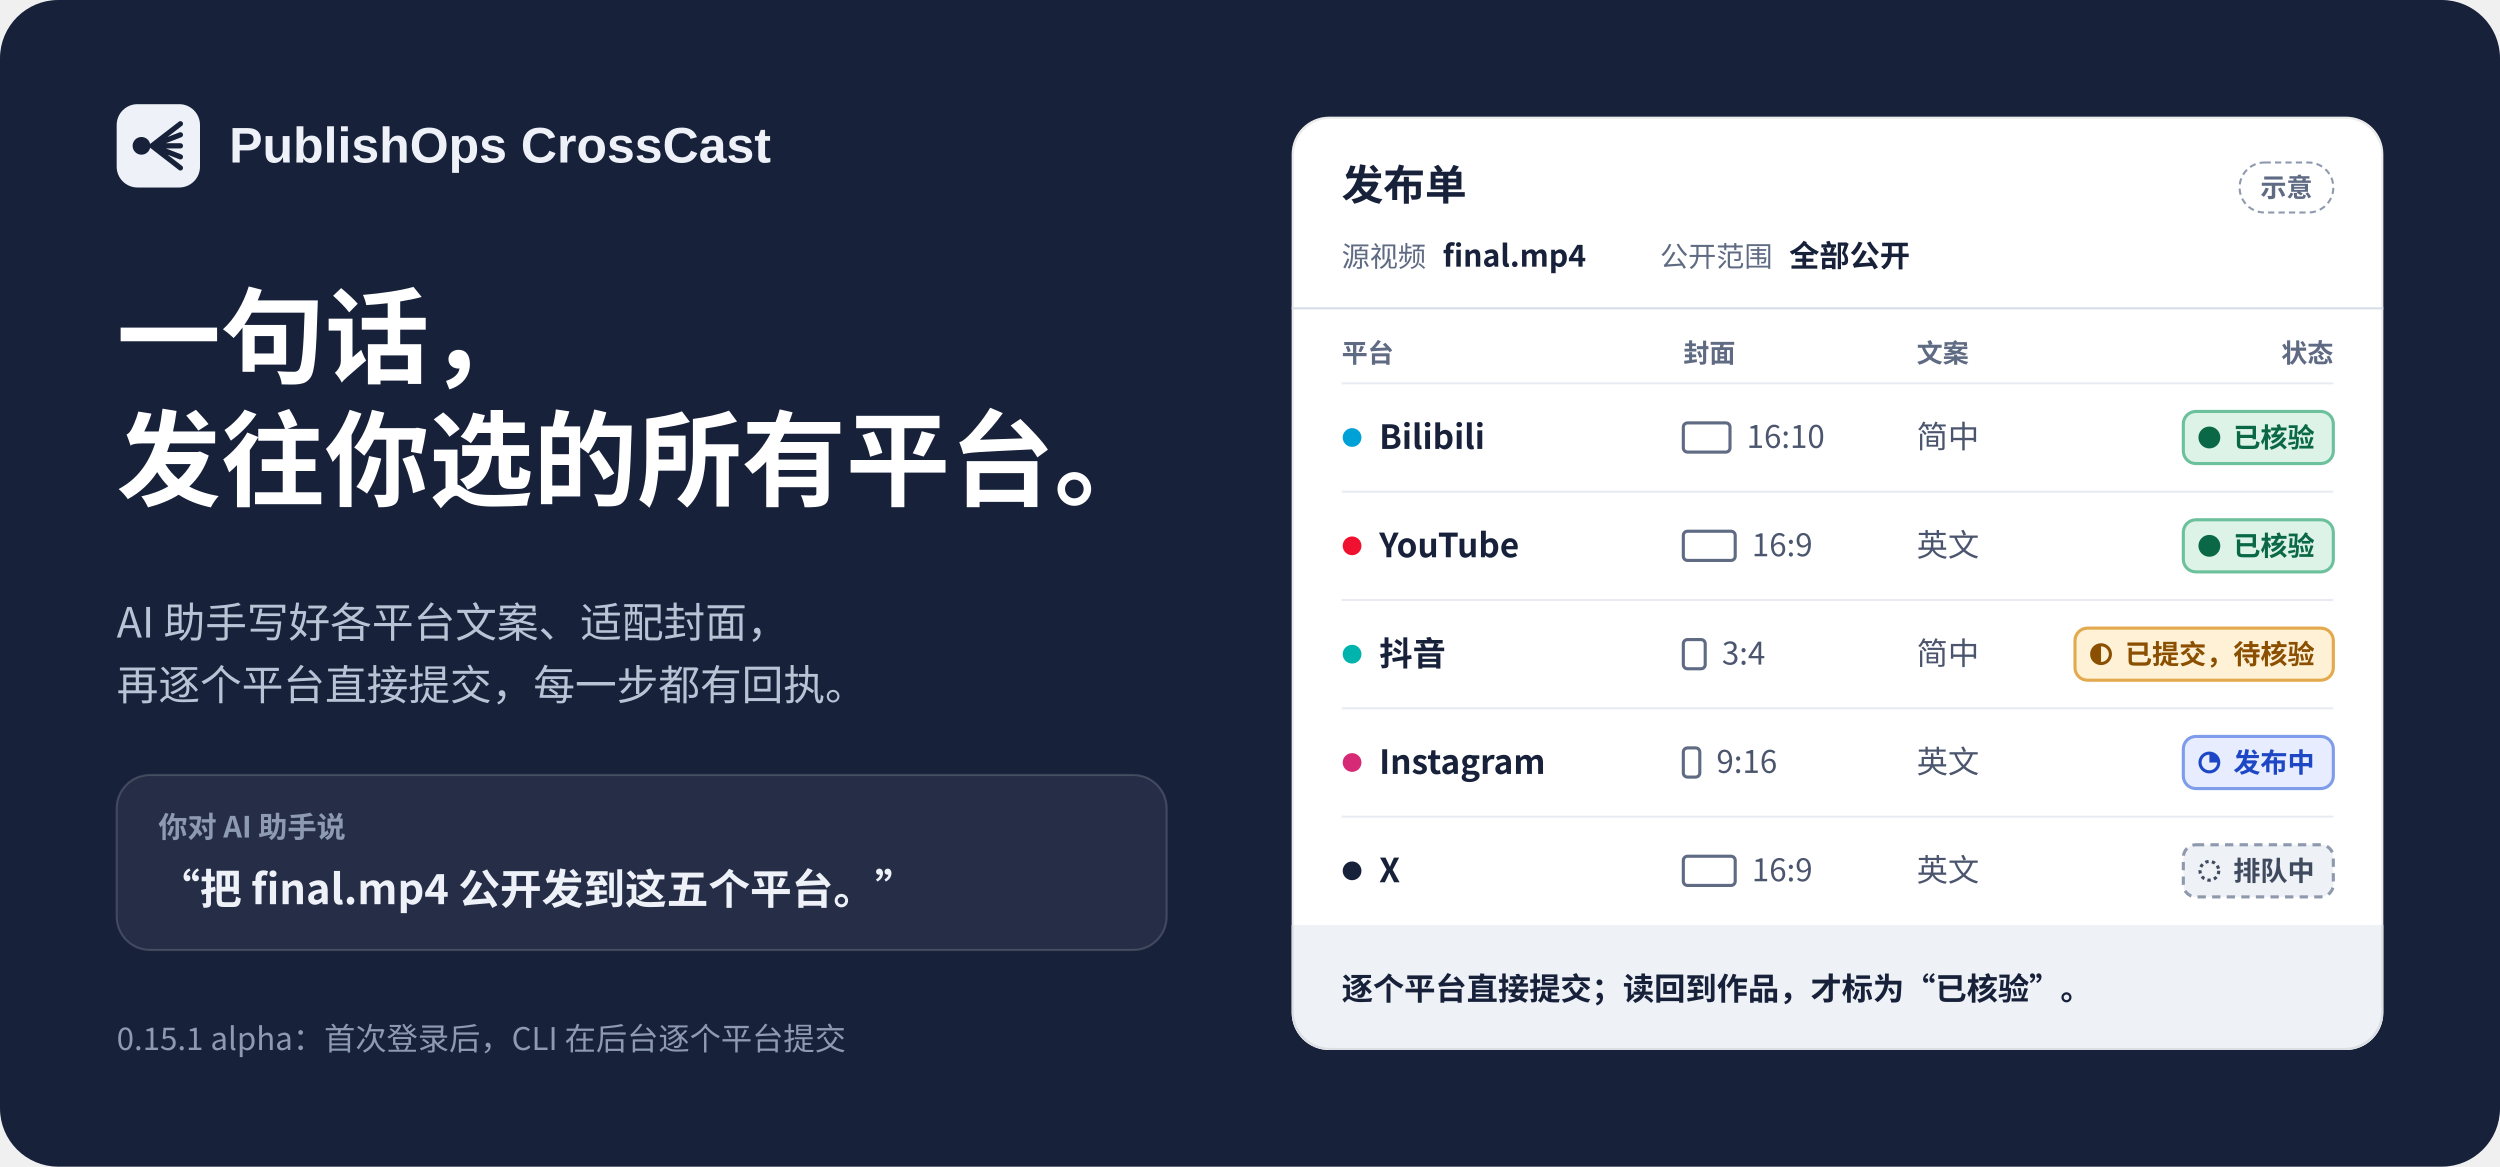
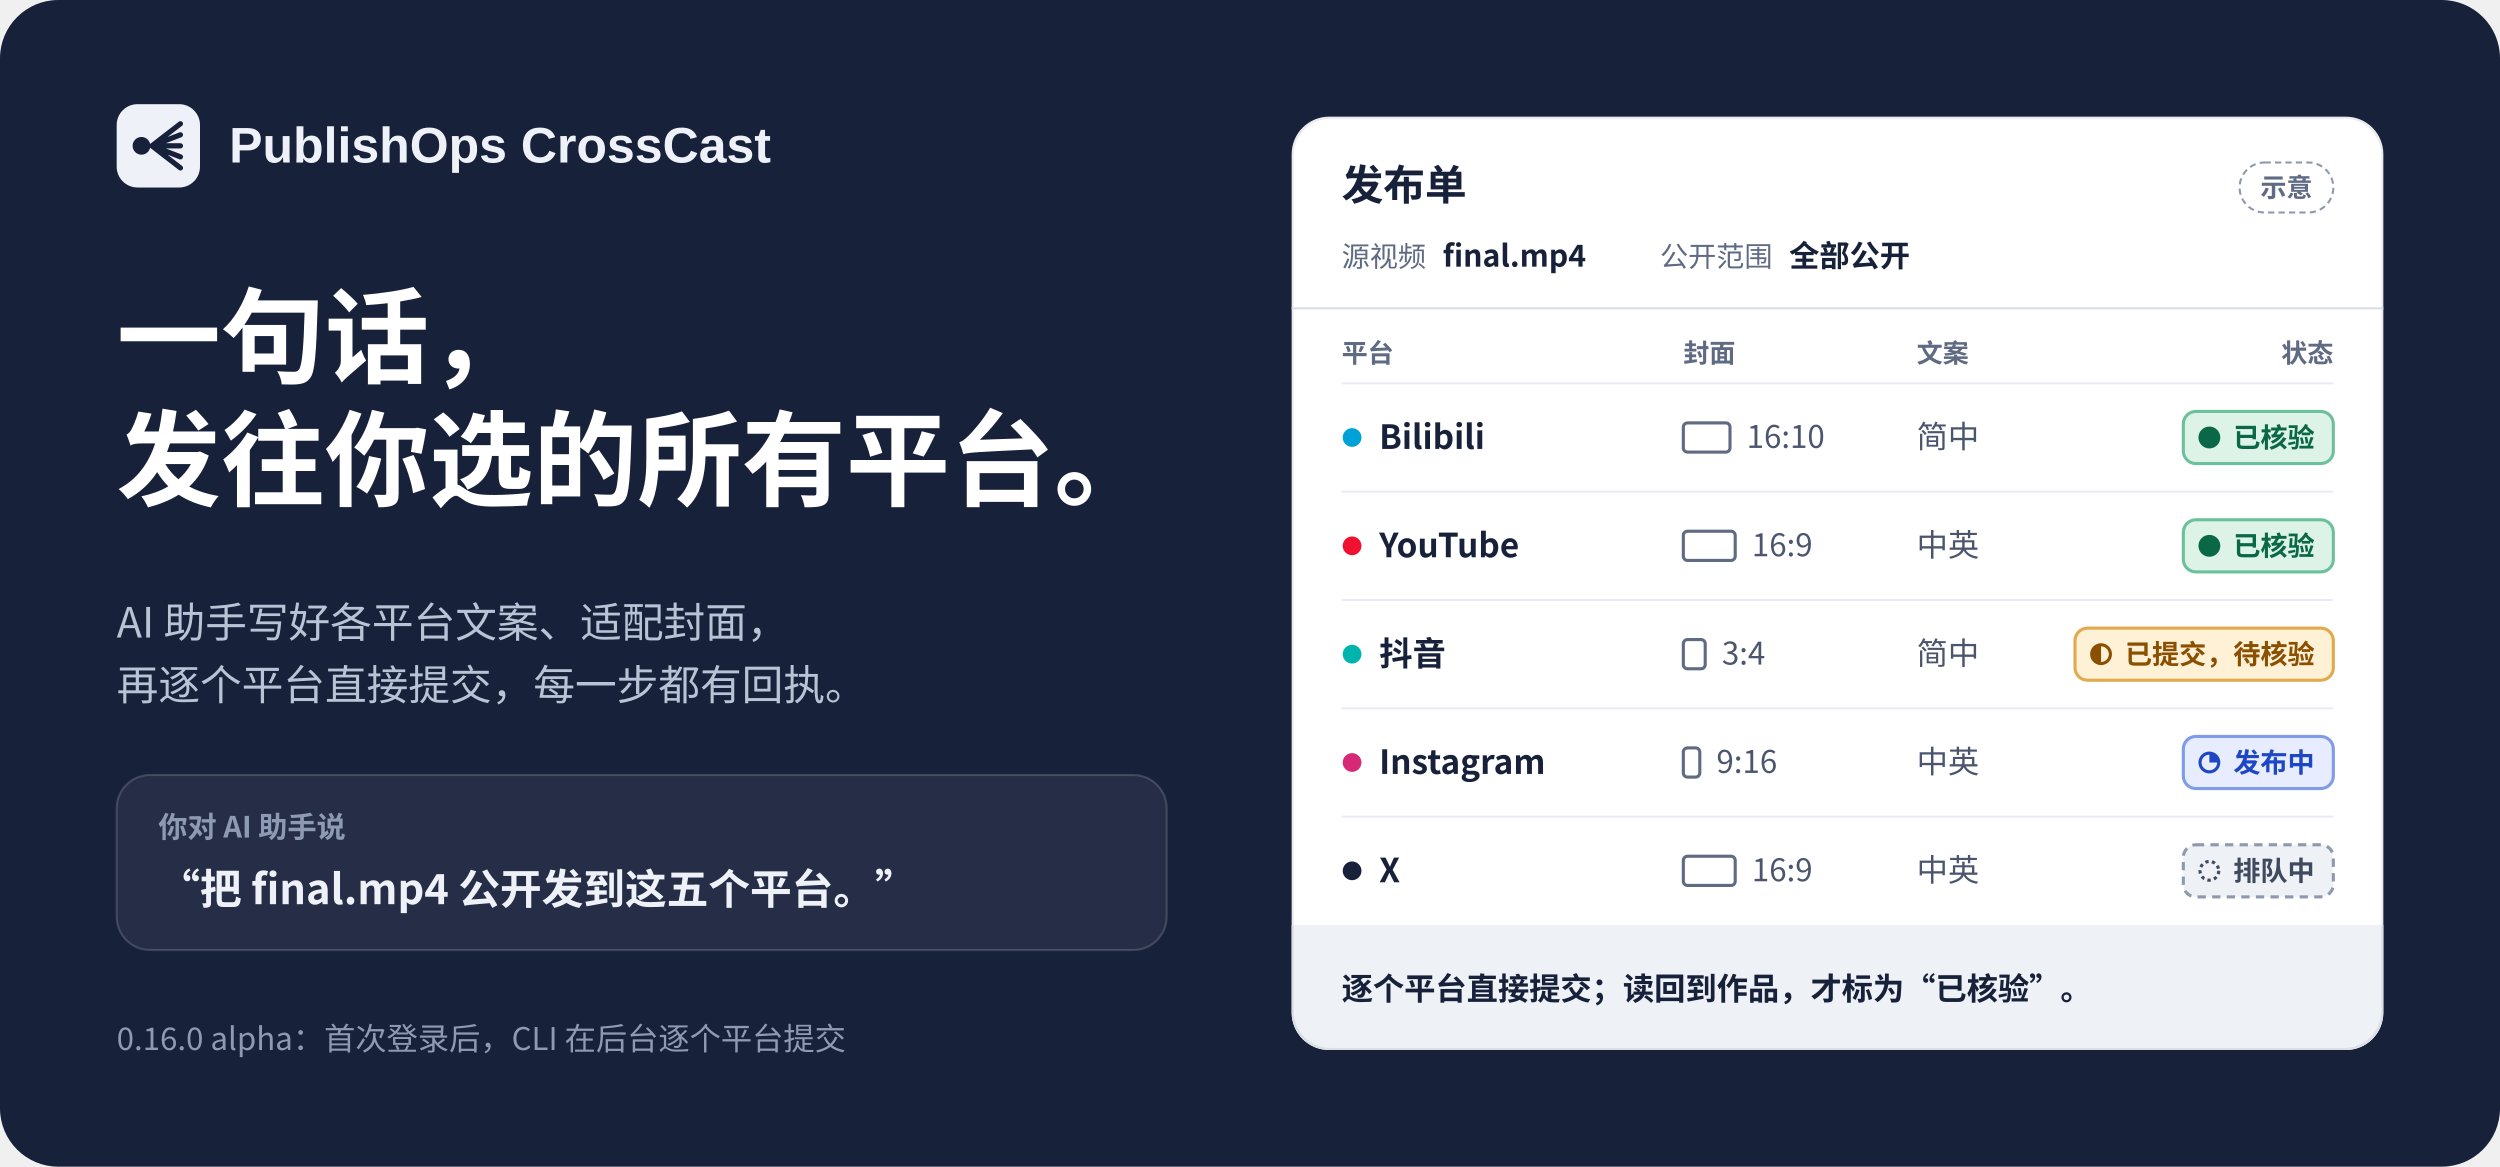
<svg xmlns="http://www.w3.org/2000/svg" width="1200" height="560" viewBox="0 0 1200 560" role="img" aria-labelledby="t d">
  <defs>
    <clipPath id="card">
      <rect x="620" y="56" width="524" height="448" rx="18" />
    </clipPath>
  </defs>
  <rect width="1200" height="560" rx="28" fill="#17213a" />
  <g font-family="'PingFang SC','HarmonyOS Sans SC','Microsoft YaHei','Noto Sans CJK SC','Noto Sans SC','Segoe UI',Arial,sans-serif">
    <g transform="translate(56 50)">
      <rect width="40" height="40" rx="10" fill="#eef2f8" />
      <circle cx="11.9" cy="20" r="4.25" fill="#17213a" />
      <path d="M16.9 20 30.6 9.4M16.9 20 30.6 14.7M16.9 20H30.6M16.9 20 30.6 25.3M16.9 20 30.6 30.6" stroke="#17213a" stroke-width="2.5" stroke-linecap="round" fill="none" />
      <text x="54" y="28" font-size="24" font-weight="800" fill="#eef2f8" font-family="'Segoe UI',-apple-system,BlinkMacSystemFont,'Helvetica Neue',Arial,'Noto Sans',sans-serif">PublishOps CrossCast</text>
    </g>
    <text x="56" y="180" font-size="50" font-weight="800" fill="#ffffff">一句话，</text>
    <text x="56" y="239" font-size="50" font-weight="800" fill="#ffffff">发往你选的所有平台。</text>
    <text x="56" y="306" font-size="20" fill="#b9c3d6">AI 助手写好各平台文案、适配封面，</text>
    <text x="56" y="336" font-size="20" fill="#b9c3d6">再逐个平台直接提交，每一步都有回执。</text>
    <rect x="56" y="372" width="504" height="84" rx="16" fill="#ffffff" fill-opacity="0.06" stroke="#ffffff" stroke-opacity="0.16" />
    <text x="76" y="402" font-size="14" font-weight="600" fill="#8e9ab3">你对 AI 助手说</text>
    <text x="76" y="434" font-size="20" font-weight="700" fill="#eef2f8">“把 final.mp4 公开发到这五个平台。”</text>
-     <text x="56" y="504" font-size="15" fill="#8e9ab3">0.15.1 alpha：首次登录后，CLI 在后台逐个平台提交</text>
+     <text x="56" y="504" font-size="15" fill="#8e9ab3">0.16.0 alpha：首次登录后，CLI 在后台逐个平台提交</text>
    <g clip-path="url(#card)">
      <rect x="620" y="56" width="524" height="448" fill="#ffffff" />
      <rect x="620" y="444" width="524" height="60" fill="#eef1f6" />
    </g>
    <rect x="620.5" y="56.5" width="523" height="447" rx="18" fill="none" stroke="#000000" stroke-opacity="0.08" />
    <text x="644" y="96" font-size="20" font-weight="800" fill="#17213a">发布单</text>
    <rect x="1075.0" y="78" width="45.0" height="24" rx="12" fill="none" stroke="#8e99ae" stroke-dasharray="3 2" />
    <text x="1097.5" y="94.5" font-size="12.5" font-weight="600" fill="#5f6a83" text-anchor="middle">示意</text>
    <text x="644" y="128" font-size="13.5" fill="#5f6a83">源视频</text>
    <text x="692.5" y="128" font-size="14.5" font-weight="700" fill="#17213a">final.mp4</text>
    <text x="796.8" y="128" font-size="13.5" fill="#5f6a83">公开范围</text>
    <text x="858.8" y="128" font-size="14.5" font-weight="700" fill="#17213a">全部公开</text>
    <path d="M620 148 H1144" stroke="#d8dee8" />
    <text x="644" y="174" font-size="12.5" font-weight="600" fill="#5f6a83">平台</text>
    <text x="808" y="174" font-size="12.5" font-weight="600" fill="#5f6a83">封面</text>
    <text x="920" y="174" font-size="12.5" font-weight="600" fill="#5f6a83">文案</text>
    <text x="1120" y="174" font-size="12.5" font-weight="600" fill="#5f6a83" text-anchor="end">状态</text>
    <path d="M644 184 H1120" stroke="#e8ecf2" />
    <circle cx="649" cy="210" r="4.5" fill="#00a1d6" />
    <text x="662" y="215.5" font-size="16" font-weight="700" fill="#17213a">Bilibili</text>
    <rect x="808" y="203.0" width="22.4" height="14" rx="2" fill="none" stroke="#5f6a83" stroke-width="1.5" />
    <text x="838.4" y="215" font-size="15" fill="#4b566e">16:10</text>
    <text x="920" y="215" font-size="15" fill="#4b566e">简中</text>
    <rect x="1048.0" y="197.5" width="72.0" height="25" rx="6" fill="#ddf3e8" stroke="#6cc19c" stroke-width="1.5" />
    <circle cx="1060.5" cy="210" r="4.5" fill="none" stroke="#0a6847" stroke-width="1.5" />
    <circle cx="1060.5" cy="210" r="4.5" fill="#0a6847" />
    <text x="1072.0" y="214.7" font-size="13" font-weight="700" fill="#0a6847">已核验</text>
    <path d="M644 236 H1120" stroke="#e8ecf2" />
    <circle cx="649" cy="262" r="4.5" fill="#f0102f" />
    <text x="662" y="267.5" font-size="16" font-weight="700" fill="#17213a">YouTube</text>
    <rect x="808" y="255.0" width="24.9" height="14" rx="2" fill="none" stroke="#5f6a83" stroke-width="1.5" />
    <text x="840.9" y="267" font-size="15" fill="#4b566e">16:9</text>
-     <text x="920" y="267" font-size="15" fill="#4b566e">英文</text>
+     <text x="920" y="267" font-size="15" fill="#4b566e">中英</text>
    <rect x="1048.0" y="249.5" width="72.0" height="25" rx="6" fill="#ddf3e8" stroke="#6cc19c" stroke-width="1.5" />
    <circle cx="1060.5" cy="262" r="4.5" fill="none" stroke="#0a6847" stroke-width="1.5" />
    <circle cx="1060.5" cy="262" r="4.5" fill="#0a6847" />
    <text x="1072.0" y="266.7" font-size="13" font-weight="700" fill="#0a6847">已核验</text>
    <path d="M644 288 H1120" stroke="#e8ecf2" />
    <circle cx="649" cy="314" r="4.5" fill="#00b3ad" />
    <text x="662" y="319.5" font-size="16" font-weight="700" fill="#17213a">抖音</text>
    <rect x="808" y="307.0" width="10.5" height="14" rx="2" fill="none" stroke="#5f6a83" stroke-width="1.5" />
    <text x="826.5" y="319" font-size="15" fill="#4b566e">3:4</text>
    <text x="920" y="319" font-size="15" fill="#4b566e">简中</text>
    <rect x="996.0" y="301.5" width="124.0" height="25" rx="6" fill="#fff1d6" stroke="#e3a94f" stroke-width="1.5" />
    <circle cx="1008.5" cy="314" r="4.5" fill="none" stroke="#8a4f00" stroke-width="1.5" />
    <path d="M1008.5 309.5 A4.5 4.5 0 0 0 1008.5 318.5 Z" fill="#8a4f00" />
    <text x="1020.0" y="318.7" font-size="13" font-weight="700" fill="#8a4f00">已提交，待核验</text>
    <path d="M644 340 H1120" stroke="#e8ecf2" />
    <circle cx="649" cy="366" r="4.5" fill="#d62976" />
    <text x="662" y="371.5" font-size="16" font-weight="700" fill="#17213a">Instagram</text>
    <rect x="808" y="359.0" width="7.9" height="14" rx="2" fill="none" stroke="#5f6a83" stroke-width="1.5" />
    <text x="823.9" y="371" font-size="15" fill="#4b566e">9:16</text>
-     <text x="920" y="371" font-size="15" fill="#4b566e">英文</text>
+     <text x="920" y="371" font-size="15" fill="#4b566e">中英</text>
    <rect x="1048.0" y="353.5" width="72.0" height="25" rx="6" fill="#e7edff" stroke="#7f9ceb" stroke-width="1.5" />
    <circle cx="1060.5" cy="366" r="4.5" fill="none" stroke="#1d47c4" stroke-width="1.5" />
    <path d="M1060.5 366 L1060.5 361.5 A4.5 4.5 0 0 1 1065.0 366 Z" fill="#1d47c4" />
    <text x="1072.0" y="370.7" font-size="13" font-weight="700" fill="#1d47c4">发布中</text>
    <path d="M644 392 H1120" stroke="#e8ecf2" />
    <circle cx="649" cy="418" r="4.5" fill="#17213a" />
    <text x="662" y="423.5" font-size="16" font-weight="700" fill="#17213a">X</text>
    <rect x="808" y="411.0" width="24.9" height="14" rx="2" fill="none" stroke="#5f6a83" stroke-width="1.5" />
    <text x="840.9" y="423" font-size="15" fill="#4b566e">16:9</text>
-     <text x="920" y="423" font-size="15" fill="#4b566e">英文</text>
+     <text x="920" y="423" font-size="15" fill="#4b566e">中英</text>
    <rect x="1048.0" y="405.5" width="72.0" height="25" rx="6" fill="#eef1f6" stroke="#8e99ae" stroke-width="1.5" stroke-dasharray="4 3" />
    <circle cx="1060.5" cy="418" r="4.5" fill="none" stroke="#3f4a5f" stroke-width="1.5" stroke-dasharray="1.6 1.6" />
    <text x="1072.0" y="422.7" font-size="13" font-weight="700" fill="#3f4a5f">排队中</text>
    <text x="644" y="480" font-size="15" font-weight="700" fill="#17213a">逐个平台直接提交；读回到作品，才标为“已核验”。</text>
  </g>
</svg>
